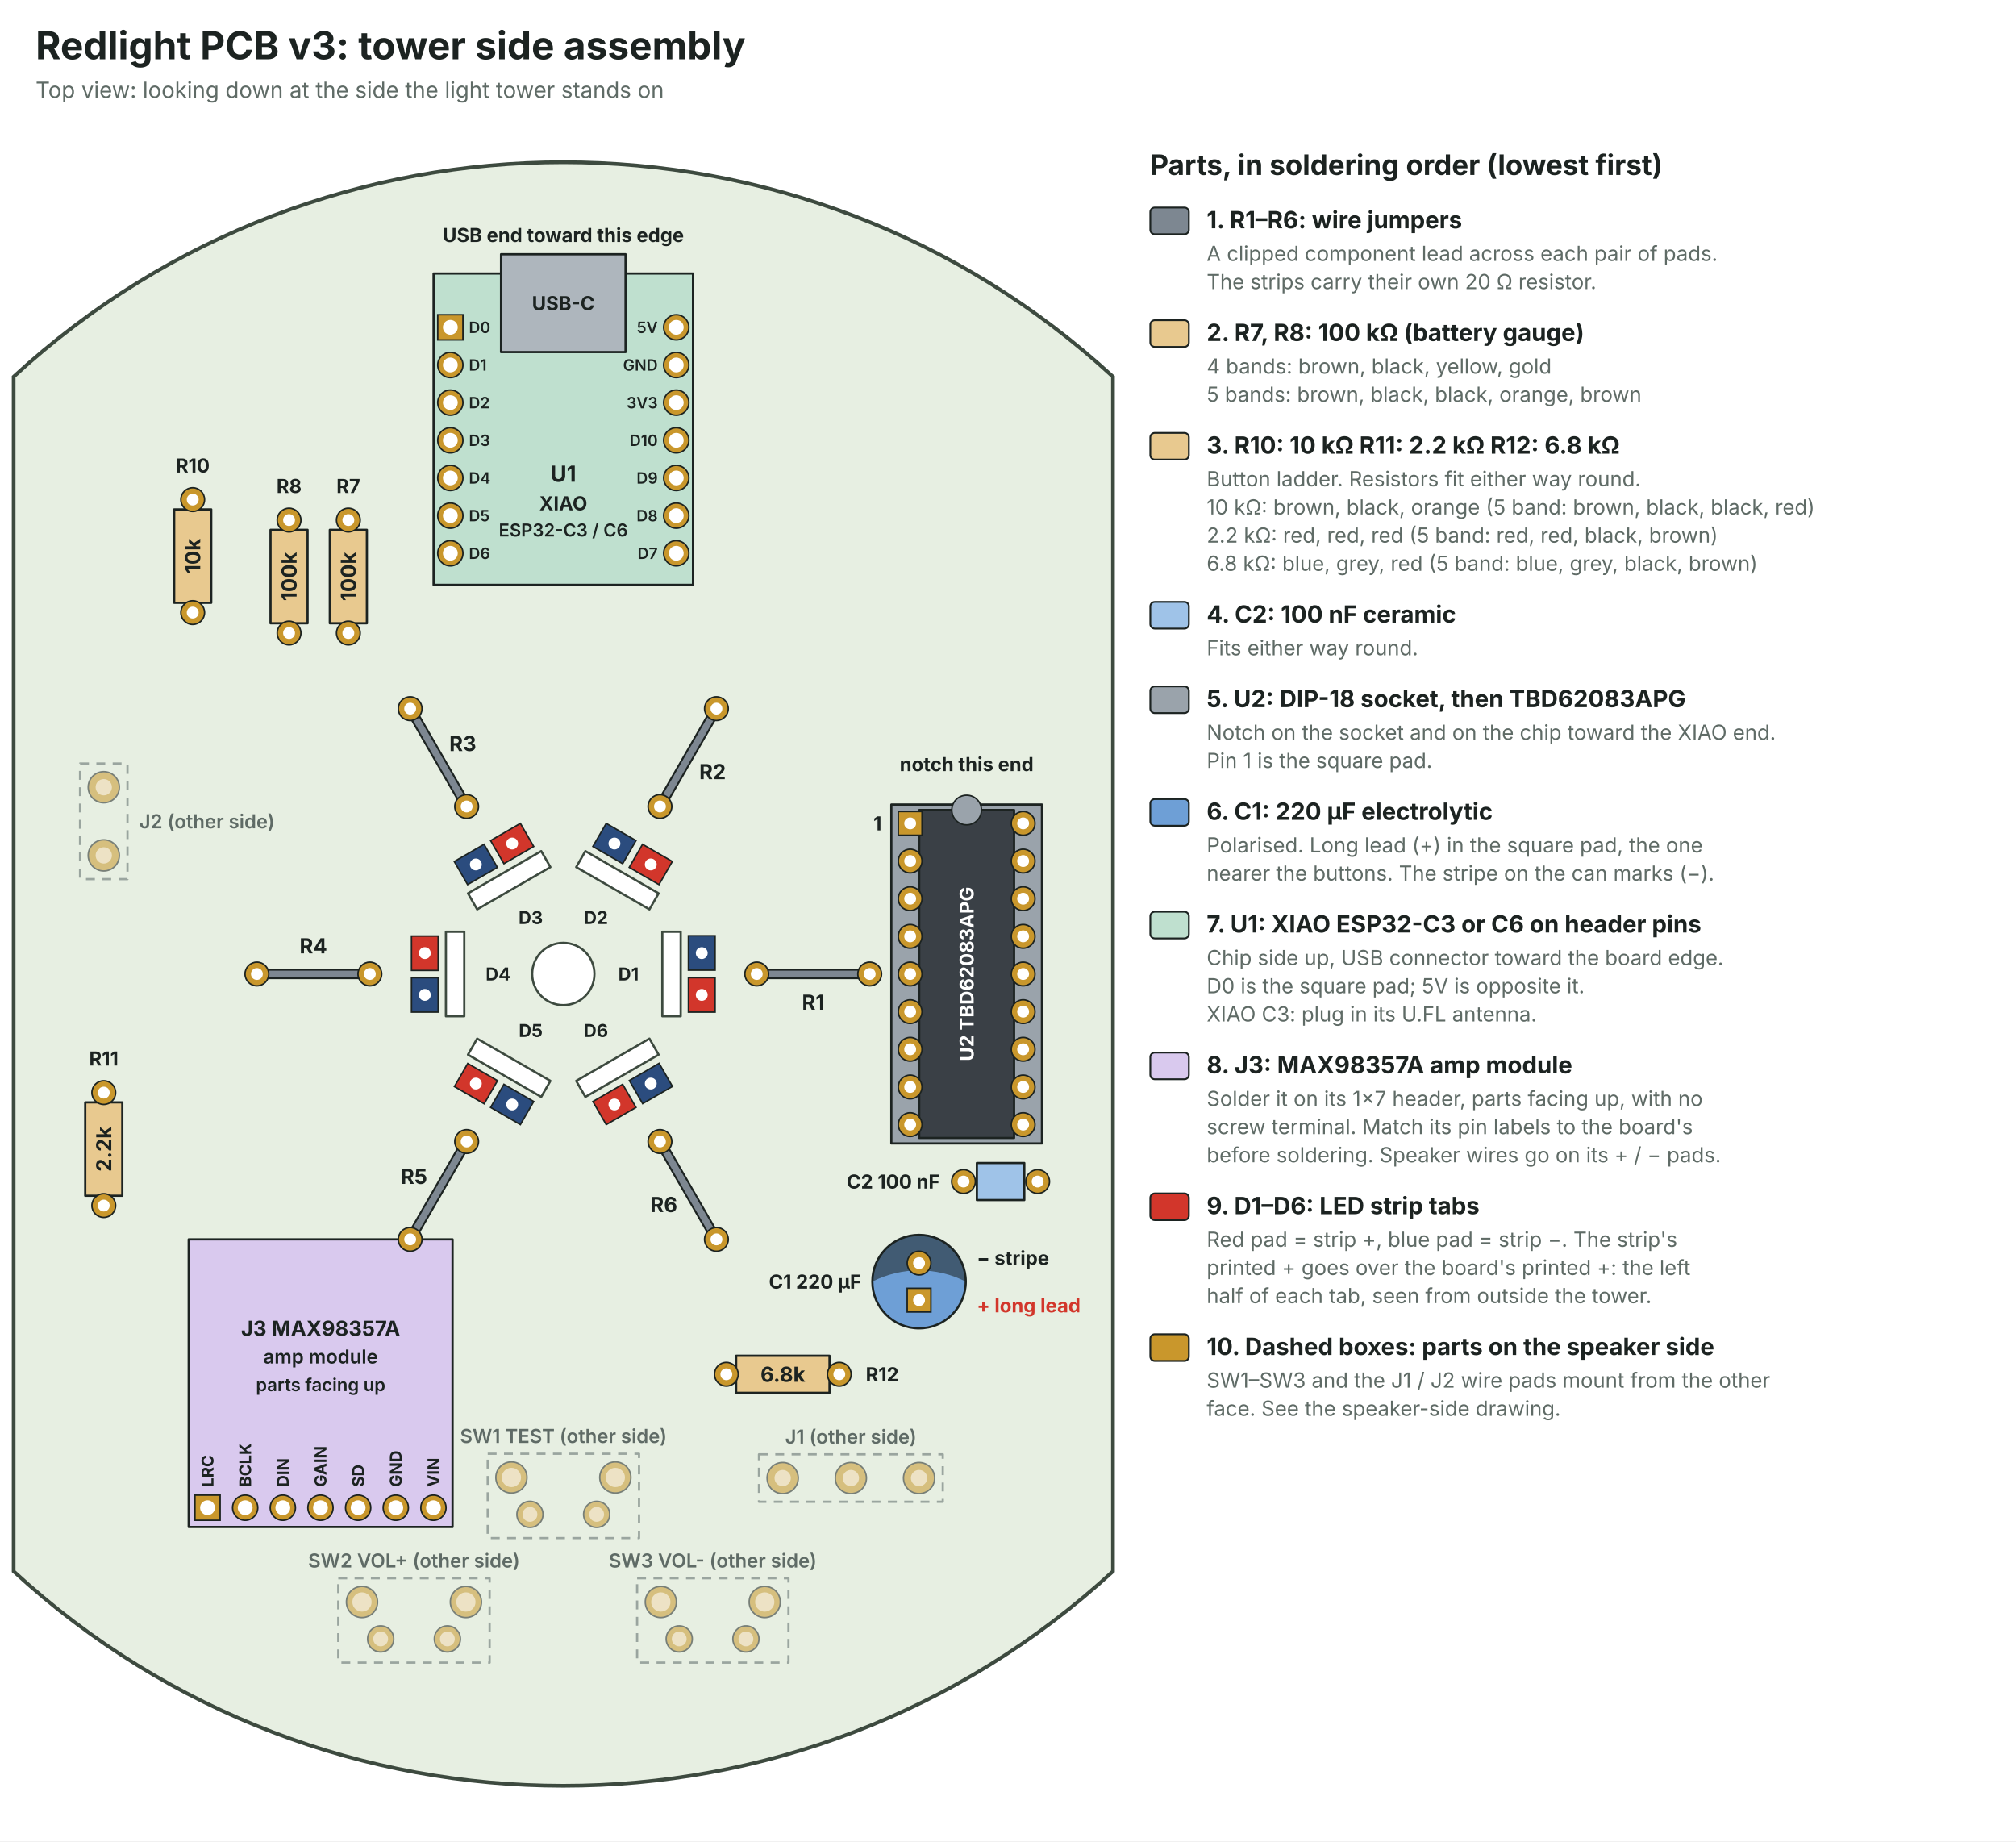
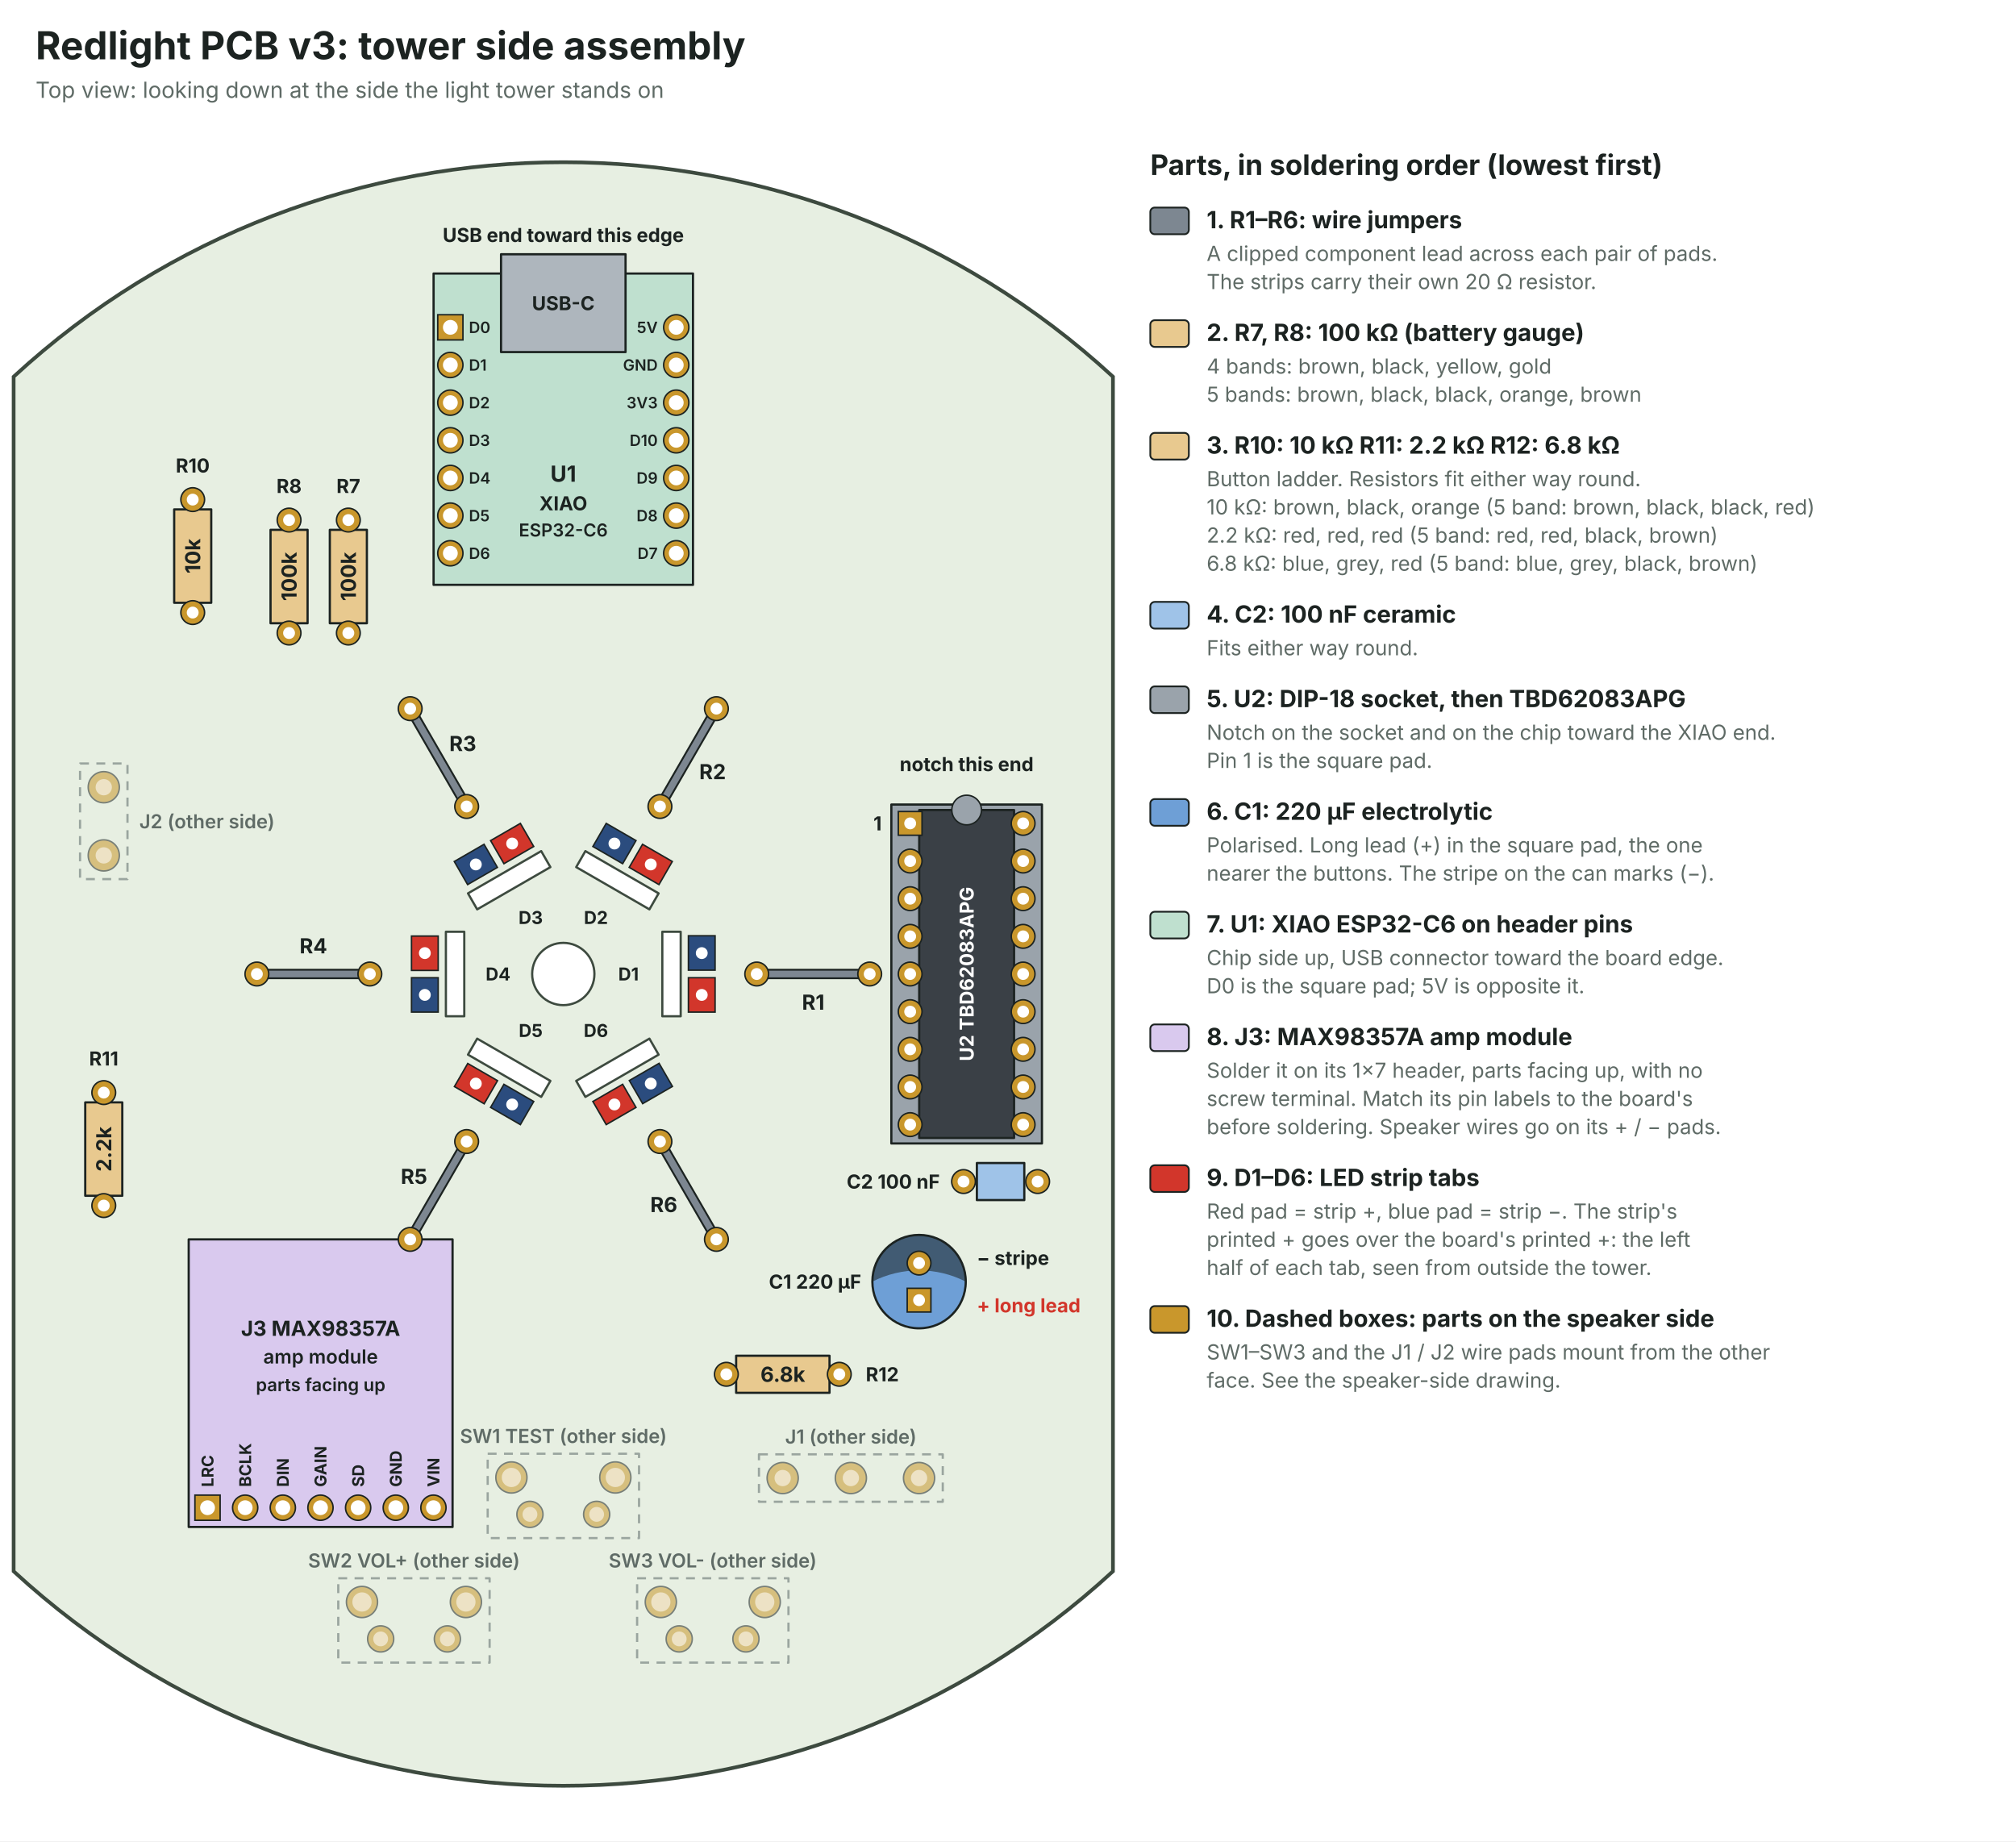
<svg xmlns="http://www.w3.org/2000/svg" viewBox="0 0 1360 1242" width="1360" height="1242" font-family="Inter, 'DejaVu Sans', Arial, sans-serif">
  <rect width="1360" height="1242" fill="#ffffff" />
  <text x="24" y="40" font-size="26" font-weight="700" fill="#1c2321">Redlight PCB v3: tower side assembly</text>
  <text x="24" y="66" font-size="15" fill="#5f6b66">Top view: looking down at the side the light tower stands on</text>
  <path d="M9.2,254.1 A547.5,547.5 0 0 1 750.8,254.1 L750.8,1059.9 A547.5,547.5 0 0 1 9.2,1059.9 Z" fill="#e7efe2" stroke="#3d4a3f" stroke-width="2.5" />
  <polygon points="388.7,584.9 438.1,613.4 444.3,602.6 394.9,574.1" fill="#ffffff" stroke="#3d4a3f" stroke-width="1.5" stroke-linejoin="round" />
  <polygon points="315.7,711.4 365.1,739.9 371.3,729.1 321.9,700.6" fill="#ffffff" stroke="#3d4a3f" stroke-width="1.5" stroke-linejoin="round" />
  <polygon points="300.8,685.5 313.2,685.5 313.2,628.5 300.8,628.5" fill="#ffffff" stroke="#3d4a3f" stroke-width="1.5" stroke-linejoin="round" />
  <polygon points="446.8,628.5 446.8,685.5 459.2,685.5 459.2,628.5" fill="#ffffff" stroke="#3d4a3f" stroke-width="1.5" stroke-linejoin="round" />
  <polygon points="444.3,711.4 438.1,700.6 388.7,729.1 394.9,739.9" fill="#ffffff" stroke="#3d4a3f" stroke-width="1.5" stroke-linejoin="round" />
  <polygon points="315.7,602.6 321.9,613.4 371.3,584.9 365.1,574.1" fill="#ffffff" stroke="#3d4a3f" stroke-width="1.5" stroke-linejoin="round" />
  <circle cx="380.0" cy="657.0" r="21.0" fill="#ffffff" stroke="#3d4a3f" stroke-width="1.5" />
  <rect x="464.4" y="659.5" width="18.0" height="23.2" fill="#d2362b" stroke="#1c2321" stroke-width="1" transform="rotate(-0.0 473.4 671.1)" />
  <circle cx="473.4" cy="671.1" r="4.0" fill="#ffffff" />
  <rect x="464.4" y="631.2" width="18.0" height="23.2" fill="#2b4c7e" stroke="#1c2321" stroke-width="1" transform="rotate(-0.0 473.4 642.9)" />
  <circle cx="473.4" cy="642.9" r="4.0" fill="#ffffff" />
  <text x="424.0" y="657.0" font-size="12" font-weight="700" fill="#1c2321" text-anchor="middle" dominant-baseline="central" paint-order="stroke" stroke="#e7efe2" stroke-width="4" stroke-linejoin="round">D1</text>
  <rect x="430.0" y="571.5" width="18.0" height="23.2" fill="#d2362b" stroke="#1c2321" stroke-width="1" transform="rotate(-60.0 439.0 583.1)" />
  <circle cx="439.0" cy="583.1" r="4.0" fill="#ffffff" />
  <rect x="405.5" y="557.4" width="18.0" height="23.2" fill="#2b4c7e" stroke="#1c2321" stroke-width="1" transform="rotate(-60.0 414.5 569.0)" />
  <circle cx="414.5" cy="569.0" r="4.0" fill="#ffffff" />
  <text x="402.0" y="618.9" font-size="12" font-weight="700" fill="#1c2321" text-anchor="middle" dominant-baseline="central" paint-order="stroke" stroke="#e7efe2" stroke-width="4" stroke-linejoin="round">D2</text>
  <rect x="336.5" y="557.4" width="18.0" height="23.2" fill="#d2362b" stroke="#1c2321" stroke-width="1" transform="rotate(-120.0 345.5 569.0)" />
  <circle cx="345.5" cy="569.0" r="4.0" fill="#ffffff" />
  <rect x="312.0" y="571.5" width="18.0" height="23.2" fill="#2b4c7e" stroke="#1c2321" stroke-width="1" transform="rotate(-120.0 321.0 583.1)" />
  <circle cx="321.0" cy="583.1" r="4.0" fill="#ffffff" />
  <text x="358.0" y="618.9" font-size="12" font-weight="700" fill="#1c2321" text-anchor="middle" dominant-baseline="central" paint-order="stroke" stroke="#e7efe2" stroke-width="4" stroke-linejoin="round">D3</text>
  <rect x="277.6" y="631.2" width="18.0" height="23.2" fill="#d2362b" stroke="#1c2321" stroke-width="1" transform="rotate(-180.0 286.6 642.9)" />
  <circle cx="286.6" cy="642.9" r="4.0" fill="#ffffff" />
  <rect x="277.6" y="659.5" width="18.0" height="23.2" fill="#2b4c7e" stroke="#1c2321" stroke-width="1" transform="rotate(-180.0 286.6 671.1)" />
  <circle cx="286.6" cy="671.1" r="4.0" fill="#ffffff" />
  <text x="336.0" y="657.0" font-size="12" font-weight="700" fill="#1c2321" text-anchor="middle" dominant-baseline="central" paint-order="stroke" stroke="#e7efe2" stroke-width="4" stroke-linejoin="round">D4</text>
  <rect x="312.0" y="719.2" width="18.0" height="23.2" fill="#d2362b" stroke="#1c2321" stroke-width="1" transform="rotate(-240.0 321.0 730.9)" />
  <circle cx="321.0" cy="730.9" r="4.0" fill="#ffffff" />
  <rect x="336.5" y="733.4" width="18.0" height="23.2" fill="#2b4c7e" stroke="#1c2321" stroke-width="1" transform="rotate(-240.0 345.5 745.0)" />
  <circle cx="345.5" cy="745.0" r="4.0" fill="#ffffff" />
  <text x="358.0" y="695.1" font-size="12" font-weight="700" fill="#1c2321" text-anchor="middle" dominant-baseline="central" paint-order="stroke" stroke="#e7efe2" stroke-width="4" stroke-linejoin="round">D5</text>
  <rect x="405.5" y="733.4" width="18.0" height="23.2" fill="#d2362b" stroke="#1c2321" stroke-width="1" transform="rotate(-300.0 414.5 745.0)" />
  <circle cx="414.5" cy="745.0" r="4.0" fill="#ffffff" />
  <rect x="430.0" y="719.2" width="18.0" height="23.2" fill="#2b4c7e" stroke="#1c2321" stroke-width="1" transform="rotate(-300.0 439.0 730.9)" />
  <circle cx="439.0" cy="730.9" r="4.0" fill="#ffffff" />
  <text x="402.0" y="695.1" font-size="12" font-weight="700" fill="#1c2321" text-anchor="middle" dominant-baseline="central" paint-order="stroke" stroke="#e7efe2" stroke-width="4" stroke-linejoin="round">D6</text>
  <circle cx="620.0" cy="864.5" r="31.5" fill="#6e9fd6" stroke="#1c2321" stroke-width="1.5" />
  <path d="M620.0,833.0 A31.5,31.5 0 0 1 620.0,896.0 A69.3,69.3 0 0 0 620.0,833.0 Z" fill="#1c2321" opacity="0.55" transform="rotate(-90.0 620.0 864.5)" />
  <rect x="612.0" y="869.0" width="16.0" height="16.0" fill="#c9972c" stroke="#1c2321" stroke-width="1" transform="rotate(-90.0 620.0 877.0)" />
  <circle cx="620.0" cy="877.0" r="4.0" fill="#ffffff" />
  <circle cx="620.0" cy="852.0" r="8.0" fill="#c9972c" stroke="#1c2321" stroke-width="1" />
  <circle cx="620.0" cy="852.0" r="4.0" fill="#ffffff" />
  <text x="659.0" y="880.5" font-size="13" font-weight="700" fill="#d2362b" text-anchor="start" dominant-baseline="central" paint-order="stroke" stroke="#e7efe2" stroke-width="4" stroke-linejoin="round">+ long lead</text>
  <text x="659.0" y="848.5" font-size="13" font-weight="700" fill="#1c2321" text-anchor="start" dominant-baseline="central" paint-order="stroke" stroke="#e7efe2" stroke-width="4" stroke-linejoin="round">− stripe</text>
  <text x="581.0" y="864.5" font-size="13" font-weight="700" fill="#1c2321" text-anchor="end" dominant-baseline="central" paint-order="stroke" stroke="#e7efe2" stroke-width="4" stroke-linejoin="round">C1  220 µF</text>
  <polygon points="659.0,809.5 691.0,809.5 691.0,784.5 659.0,784.5" fill="#9fc3e8" stroke="#1c2321" stroke-width="1.5" stroke-linejoin="round" />
  <circle cx="650.0" cy="797.0" r="8.0" fill="#c9972c" stroke="#1c2321" stroke-width="1" />
  <circle cx="650.0" cy="797.0" r="4.0" fill="#ffffff" />
  <circle cx="700.0" cy="797.0" r="8.0" fill="#c9972c" stroke="#1c2321" stroke-width="1" />
  <circle cx="700.0" cy="797.0" r="4.0" fill="#ffffff" />
  <text x="634.0" y="797.0" font-size="13" font-weight="700" fill="#1c2321" text-anchor="end" dominant-baseline="central" paint-order="stroke" stroke="#e7efe2" stroke-width="4" stroke-linejoin="round">C2  100 nF</text>
  <circle cx="620.0" cy="997.0" r="10.5" fill="#c9972c" stroke="#1c2321" stroke-width="1" opacity="0.55" />
  <circle cx="620.0" cy="997.0" r="5.5" fill="#ffffff" opacity="0.55" />
  <circle cx="574.0" cy="997.0" r="10.5" fill="#c9972c" stroke="#1c2321" stroke-width="1" opacity="0.55" />
  <circle cx="574.0" cy="997.0" r="5.5" fill="#ffffff" opacity="0.55" />
  <circle cx="528.0" cy="997.0" r="10.5" fill="#c9972c" stroke="#1c2321" stroke-width="1" opacity="0.55" />
  <circle cx="528.0" cy="997.0" r="5.5" fill="#ffffff" opacity="0.55" />
  <polygon points="512.0,981.0 636.0,981.0 636.0,1013.0 512.0,1013.0" fill="none" stroke="#9aa59f" stroke-width="1.5" stroke-linejoin="round" stroke-dasharray="6 5" />
  <text x="574.0" y="969.0" font-size="13" font-weight="600" fill="#5f6b66" text-anchor="middle" dominant-baseline="central" paint-order="stroke" stroke="#e7efe2" stroke-width="4" stroke-linejoin="round">J1 (other side)</text>
  <circle cx="70.0" cy="577.0" r="10.5" fill="#c9972c" stroke="#1c2321" stroke-width="1" opacity="0.55" />
  <circle cx="70.0" cy="577.0" r="5.5" fill="#ffffff" opacity="0.55" />
  <circle cx="70.0" cy="531.0" r="10.5" fill="#c9972c" stroke="#1c2321" stroke-width="1" opacity="0.55" />
  <circle cx="70.0" cy="531.0" r="5.5" fill="#ffffff" opacity="0.55" />
  <polygon points="54.0,515.0 86.0,515.0 86.0,593.0 54.0,593.0" fill="none" stroke="#9aa59f" stroke-width="1.5" stroke-linejoin="round" stroke-dasharray="6 5" />
  <text x="94.0" y="554.0" font-size="13" font-weight="600" fill="#5f6b66" text-anchor="start" dominant-baseline="central" paint-order="stroke" stroke="#e7efe2" stroke-width="4" stroke-linejoin="round">J2 (other side)</text>
  <polygon points="127.3,1030.0 305.3,1030.0 305.3,836.0 127.3,836.0" fill="#d9c9ee" stroke="#1c2321" stroke-width="1.5" stroke-linejoin="round" />
  <rect x="131.5" y="1008.5" width="17.0" height="17.0" fill="#c9972c" stroke="#1c2321" stroke-width="1" transform="rotate(-90.0 140.0 1017.0)" />
  <circle cx="140.0" cy="1017.0" r="5.0" fill="#ffffff" />
  <circle cx="165.4" cy="1017.0" r="8.5" fill="#c9972c" stroke="#1c2321" stroke-width="1" />
  <circle cx="165.4" cy="1017.0" r="5.0" fill="#ffffff" />
  <circle cx="190.8" cy="1017.0" r="8.5" fill="#c9972c" stroke="#1c2321" stroke-width="1" />
  <circle cx="190.8" cy="1017.0" r="5.0" fill="#ffffff" />
  <circle cx="216.2" cy="1017.0" r="8.5" fill="#c9972c" stroke="#1c2321" stroke-width="1" />
  <circle cx="216.2" cy="1017.0" r="5.0" fill="#ffffff" />
  <circle cx="241.6" cy="1017.0" r="8.5" fill="#c9972c" stroke="#1c2321" stroke-width="1" />
  <circle cx="241.6" cy="1017.0" r="5.0" fill="#ffffff" />
  <circle cx="267.0" cy="1017.0" r="8.5" fill="#c9972c" stroke="#1c2321" stroke-width="1" />
  <circle cx="267.0" cy="1017.0" r="5.0" fill="#ffffff" />
  <circle cx="292.4" cy="1017.0" r="8.5" fill="#c9972c" stroke="#1c2321" stroke-width="1" />
  <circle cx="292.4" cy="1017.0" r="5.0" fill="#ffffff" />
  <text x="140.0" y="1003.0" font-size="11" font-weight="700" fill="#1c2321" text-anchor="start" dominant-baseline="central" transform="rotate(-90.0 140.0 1003.0)">LRC</text>
  <text x="165.4" y="1003.0" font-size="11" font-weight="700" fill="#1c2321" text-anchor="start" dominant-baseline="central" transform="rotate(-90.0 165.4 1003.0)">BCLK</text>
  <text x="190.8" y="1003.0" font-size="11" font-weight="700" fill="#1c2321" text-anchor="start" dominant-baseline="central" transform="rotate(-90.0 190.8 1003.0)">DIN</text>
  <text x="216.2" y="1003.0" font-size="11" font-weight="700" fill="#1c2321" text-anchor="start" dominant-baseline="central" transform="rotate(-90.0 216.2 1003.0)">GAIN</text>
  <text x="241.6" y="1003.0" font-size="11" font-weight="700" fill="#1c2321" text-anchor="start" dominant-baseline="central" transform="rotate(-90.0 241.6 1003.0)">SD</text>
  <text x="267.0" y="1003.0" font-size="11" font-weight="700" fill="#1c2321" text-anchor="start" dominant-baseline="central" transform="rotate(-90.0 267.0 1003.0)">GND</text>
  <text x="292.4" y="1003.0" font-size="11" font-weight="700" fill="#1c2321" text-anchor="start" dominant-baseline="central" transform="rotate(-90.0 292.4 1003.0)">VIN</text>
  <text x="216.3" y="896.0" font-size="14" font-weight="700" fill="#1c2321" text-anchor="middle" dominant-baseline="central">J3  MAX98357A</text>
  <text x="216.3" y="915.0" font-size="13" font-weight="600" fill="#1c2321" text-anchor="middle" dominant-baseline="central">amp module</text>
  <text x="216.3" y="934.0" font-size="12" font-weight="600" fill="#1c2321" text-anchor="middle" dominant-baseline="central">parts facing up</text>
  <line x1="510.5" y1="657.0" x2="586.7" y2="657.0" stroke="#1c2321" stroke-width="7" stroke-linecap="round" />
  <line x1="510.5" y1="657.0" x2="586.7" y2="657.0" stroke="#7d8791" stroke-width="4.5" stroke-linecap="round" />
  <circle cx="510.5" cy="657.0" r="8.0" fill="#c9972c" stroke="#1c2321" stroke-width="1" />
  <circle cx="510.5" cy="657.0" r="4.0" fill="#ffffff" />
  <circle cx="586.7" cy="657.0" r="8.0" fill="#c9972c" stroke="#1c2321" stroke-width="1" />
  <circle cx="586.7" cy="657.0" r="4.0" fill="#ffffff" />
  <text x="548.6" y="676.0" font-size="14" font-weight="700" fill="#1c2321" text-anchor="middle" dominant-baseline="central" paint-order="stroke" stroke="#e7efe2" stroke-width="4" stroke-linejoin="round">R1</text>
  <line x1="130.0" y1="337.0" x2="130.0" y2="413.2" stroke="#1c2321" stroke-width="2.5" stroke-linecap="round" />
  <polygon points="117.5,343.6 117.5,406.6 142.5,406.6 142.5,343.6" fill="#e8c98f" stroke="#1c2321" stroke-width="1.5" stroke-linejoin="round" />
  <circle cx="130.0" cy="337.0" r="8.0" fill="#c9972c" stroke="#1c2321" stroke-width="1" />
  <circle cx="130.0" cy="337.0" r="4.0" fill="#ffffff" />
  <circle cx="130.0" cy="413.2" r="8.0" fill="#c9972c" stroke="#1c2321" stroke-width="1" />
  <circle cx="130.0" cy="413.2" r="4.0" fill="#ffffff" />
  <text x="130.0" y="375.1" font-size="14" font-weight="700" fill="#1c2321" text-anchor="middle" dominant-baseline="central" transform="rotate(-90.0 130.0 375.1)">10k</text>
  <text x="130.0" y="314.0" font-size="13" font-weight="700" fill="#1c2321" text-anchor="middle" dominant-baseline="central" paint-order="stroke" stroke="#e7efe2" stroke-width="4" stroke-linejoin="round">R10</text>
  <line x1="70.0" y1="737.0" x2="70.0" y2="813.2" stroke="#1c2321" stroke-width="2.5" stroke-linecap="round" />
  <polygon points="57.5,743.6 57.5,806.6 82.5,806.6 82.5,743.6" fill="#e8c98f" stroke="#1c2321" stroke-width="1.5" stroke-linejoin="round" />
  <circle cx="70.0" cy="737.0" r="8.0" fill="#c9972c" stroke="#1c2321" stroke-width="1" />
  <circle cx="70.0" cy="737.0" r="4.0" fill="#ffffff" />
  <circle cx="70.0" cy="813.2" r="8.0" fill="#c9972c" stroke="#1c2321" stroke-width="1" />
  <circle cx="70.0" cy="813.2" r="4.0" fill="#ffffff" />
  <text x="70.0" y="775.1" font-size="14" font-weight="700" fill="#1c2321" text-anchor="middle" dominant-baseline="central" transform="rotate(-90.0 70.0 775.1)">2.2k</text>
  <text x="70.0" y="714.0" font-size="13" font-weight="700" fill="#1c2321" text-anchor="middle" dominant-baseline="central" paint-order="stroke" stroke="#e7efe2" stroke-width="4" stroke-linejoin="round">R11</text>
  <line x1="490.0" y1="927.0" x2="566.2" y2="927.0" stroke="#1c2321" stroke-width="2.5" stroke-linecap="round" />
  <polygon points="496.6,939.5 559.6,939.5 559.6,914.5 496.6,914.5" fill="#e8c98f" stroke="#1c2321" stroke-width="1.5" stroke-linejoin="round" />
  <circle cx="490.0" cy="927.0" r="8.0" fill="#c9972c" stroke="#1c2321" stroke-width="1" />
  <circle cx="490.0" cy="927.0" r="4.0" fill="#ffffff" />
  <circle cx="566.2" cy="927.0" r="8.0" fill="#c9972c" stroke="#1c2321" stroke-width="1" />
  <circle cx="566.2" cy="927.0" r="4.0" fill="#ffffff" />
  <text x="528.1" y="927.0" font-size="14" font-weight="700" fill="#1c2321" text-anchor="middle" dominant-baseline="central">6.8k</text>
  <text x="595.2" y="927.0" font-size="13" font-weight="700" fill="#1c2321" text-anchor="middle" dominant-baseline="central" paint-order="stroke" stroke="#e7efe2" stroke-width="4" stroke-linejoin="round">R12</text>
  <line x1="445.2" y1="544.0" x2="483.3" y2="478.0" stroke="#1c2321" stroke-width="7" stroke-linecap="round" />
  <line x1="445.2" y1="544.0" x2="483.3" y2="478.0" stroke="#7d8791" stroke-width="4.5" stroke-linecap="round" />
  <circle cx="445.2" cy="544.0" r="8.0" fill="#c9972c" stroke="#1c2321" stroke-width="1" />
  <circle cx="445.2" cy="544.0" r="4.0" fill="#ffffff" />
  <circle cx="483.3" cy="478.0" r="8.0" fill="#c9972c" stroke="#1c2321" stroke-width="1" />
  <circle cx="483.3" cy="478.0" r="4.0" fill="#ffffff" />
  <text x="480.7" y="520.5" font-size="14" font-weight="700" fill="#1c2321" text-anchor="middle" dominant-baseline="central" paint-order="stroke" stroke="#e7efe2" stroke-width="4" stroke-linejoin="round">R2</text>
  <line x1="314.8" y1="544.0" x2="276.7" y2="478.0" stroke="#1c2321" stroke-width="7" stroke-linecap="round" />
  <line x1="314.8" y1="544.0" x2="276.7" y2="478.0" stroke="#7d8791" stroke-width="4.5" stroke-linecap="round" />
  <circle cx="314.8" cy="544.0" r="8.0" fill="#c9972c" stroke="#1c2321" stroke-width="1" />
  <circle cx="314.8" cy="544.0" r="4.0" fill="#ffffff" />
  <circle cx="276.7" cy="478.0" r="8.0" fill="#c9972c" stroke="#1c2321" stroke-width="1" />
  <circle cx="276.7" cy="478.0" r="4.0" fill="#ffffff" />
  <text x="312.2" y="501.5" font-size="14" font-weight="700" fill="#1c2321" text-anchor="middle" dominant-baseline="central" paint-order="stroke" stroke="#e7efe2" stroke-width="4" stroke-linejoin="round">R3</text>
  <line x1="249.5" y1="657.0" x2="173.3" y2="657.0" stroke="#1c2321" stroke-width="7" stroke-linecap="round" />
  <line x1="249.5" y1="657.0" x2="173.3" y2="657.0" stroke="#7d8791" stroke-width="4.5" stroke-linecap="round" />
  <circle cx="249.5" cy="657.0" r="8.0" fill="#c9972c" stroke="#1c2321" stroke-width="1" />
  <circle cx="249.5" cy="657.0" r="4.0" fill="#ffffff" />
  <circle cx="173.3" cy="657.0" r="8.0" fill="#c9972c" stroke="#1c2321" stroke-width="1" />
  <circle cx="173.3" cy="657.0" r="4.0" fill="#ffffff" />
  <text x="211.4" y="638.0" font-size="14" font-weight="700" fill="#1c2321" text-anchor="middle" dominant-baseline="central" paint-order="stroke" stroke="#e7efe2" stroke-width="4" stroke-linejoin="round">R4</text>
  <line x1="314.8" y1="770.0" x2="276.7" y2="836.0" stroke="#1c2321" stroke-width="7" stroke-linecap="round" />
  <line x1="314.8" y1="770.0" x2="276.7" y2="836.0" stroke="#7d8791" stroke-width="4.5" stroke-linecap="round" />
  <circle cx="314.8" cy="770.0" r="8.0" fill="#c9972c" stroke="#1c2321" stroke-width="1" />
  <circle cx="314.8" cy="770.0" r="4.0" fill="#ffffff" />
  <circle cx="276.7" cy="836.0" r="8.0" fill="#c9972c" stroke="#1c2321" stroke-width="1" />
  <circle cx="276.7" cy="836.0" r="4.0" fill="#ffffff" />
  <text x="279.3" y="793.5" font-size="14" font-weight="700" fill="#1c2321" text-anchor="middle" dominant-baseline="central" paint-order="stroke" stroke="#e7efe2" stroke-width="4" stroke-linejoin="round">R5</text>
  <line x1="445.2" y1="770.0" x2="483.3" y2="836.0" stroke="#1c2321" stroke-width="7" stroke-linecap="round" />
  <line x1="445.2" y1="770.0" x2="483.3" y2="836.0" stroke="#7d8791" stroke-width="4.5" stroke-linecap="round" />
  <circle cx="445.2" cy="770.0" r="8.0" fill="#c9972c" stroke="#1c2321" stroke-width="1" />
  <circle cx="445.2" cy="770.0" r="4.0" fill="#ffffff" />
  <circle cx="483.3" cy="836.0" r="8.0" fill="#c9972c" stroke="#1c2321" stroke-width="1" />
  <circle cx="483.3" cy="836.0" r="4.0" fill="#ffffff" />
  <text x="447.8" y="812.5" font-size="14" font-weight="700" fill="#1c2321" text-anchor="middle" dominant-baseline="central" paint-order="stroke" stroke="#e7efe2" stroke-width="4" stroke-linejoin="round">R6</text>
  <line x1="235.0" y1="427.0" x2="235.0" y2="350.8" stroke="#1c2321" stroke-width="2.5" stroke-linecap="round" />
  <polygon points="247.5,420.4 247.5,357.4 222.5,357.4 222.5,420.4" fill="#e8c98f" stroke="#1c2321" stroke-width="1.5" stroke-linejoin="round" />
  <circle cx="235.0" cy="427.0" r="8.0" fill="#c9972c" stroke="#1c2321" stroke-width="1" />
  <circle cx="235.0" cy="427.0" r="4.0" fill="#ffffff" />
  <circle cx="235.0" cy="350.8" r="8.0" fill="#c9972c" stroke="#1c2321" stroke-width="1" />
  <circle cx="235.0" cy="350.8" r="4.0" fill="#ffffff" />
  <text x="235.0" y="388.9" font-size="14" font-weight="700" fill="#1c2321" text-anchor="middle" dominant-baseline="central" transform="rotate(-90.0 235.0 388.9)">100k</text>
  <text x="235.0" y="327.8" font-size="13" font-weight="700" fill="#1c2321" text-anchor="middle" dominant-baseline="central" paint-order="stroke" stroke="#e7efe2" stroke-width="4" stroke-linejoin="round">R7</text>
  <line x1="195.0" y1="427.0" x2="195.0" y2="350.8" stroke="#1c2321" stroke-width="2.5" stroke-linecap="round" />
  <polygon points="207.5,420.4 207.5,357.4 182.5,357.4 182.5,420.4" fill="#e8c98f" stroke="#1c2321" stroke-width="1.5" stroke-linejoin="round" />
  <circle cx="195.0" cy="427.0" r="8.0" fill="#c9972c" stroke="#1c2321" stroke-width="1" />
  <circle cx="195.0" cy="427.0" r="4.0" fill="#ffffff" />
  <circle cx="195.0" cy="350.8" r="8.0" fill="#c9972c" stroke="#1c2321" stroke-width="1" />
  <circle cx="195.0" cy="350.8" r="4.0" fill="#ffffff" />
  <text x="195.0" y="388.9" font-size="14" font-weight="700" fill="#1c2321" text-anchor="middle" dominant-baseline="central" transform="rotate(-90.0 195.0 388.9)">100k</text>
  <text x="195.0" y="327.8" font-size="13" font-weight="700" fill="#1c2321" text-anchor="middle" dominant-baseline="central" paint-order="stroke" stroke="#e7efe2" stroke-width="4" stroke-linejoin="round">R8</text>
  <circle cx="345.0" cy="996.6" r="10.5" fill="#c9972c" stroke="#1c2321" stroke-width="1" opacity="0.55" />
  <circle cx="345.0" cy="996.6" r="6.5" fill="#ffffff" opacity="0.55" />
  <circle cx="415.1" cy="996.6" r="10.5" fill="#c9972c" stroke="#1c2321" stroke-width="1" opacity="0.55" />
  <circle cx="415.1" cy="996.6" r="6.5" fill="#ffffff" opacity="0.55" />
  <circle cx="357.5" cy="1021.5" r="8.8" fill="#c9972c" stroke="#1c2321" stroke-width="1" opacity="0.55" />
  <circle cx="357.5" cy="1021.5" r="5.0" fill="#ffffff" opacity="0.55" />
  <circle cx="402.5" cy="1021.5" r="8.8" fill="#c9972c" stroke="#1c2321" stroke-width="1" opacity="0.55" />
  <circle cx="402.5" cy="1021.5" r="5.0" fill="#ffffff" opacity="0.55" />
  <polygon points="329.0,980.6 431.1,980.6 431.1,1037.5 329.0,1037.5" fill="none" stroke="#9aa59f" stroke-width="1.5" stroke-linejoin="round" stroke-dasharray="6 5" />
  <text x="380.1" y="968.6" font-size="13" font-weight="600" fill="#5f6b66" text-anchor="middle" dominant-baseline="central" paint-order="stroke" stroke="#e7efe2" stroke-width="4" stroke-linejoin="round">SW1 TEST (other side)</text>
  <circle cx="244.2" cy="1080.6" r="10.5" fill="#c9972c" stroke="#1c2321" stroke-width="1" opacity="0.55" />
  <circle cx="244.2" cy="1080.6" r="6.5" fill="#ffffff" opacity="0.55" />
  <circle cx="314.3" cy="1080.6" r="10.5" fill="#c9972c" stroke="#1c2321" stroke-width="1" opacity="0.55" />
  <circle cx="314.3" cy="1080.6" r="6.5" fill="#ffffff" opacity="0.55" />
  <circle cx="256.8" cy="1105.5" r="8.8" fill="#c9972c" stroke="#1c2321" stroke-width="1" opacity="0.55" />
  <circle cx="256.8" cy="1105.5" r="5.0" fill="#ffffff" opacity="0.55" />
  <circle cx="301.8" cy="1105.5" r="8.8" fill="#c9972c" stroke="#1c2321" stroke-width="1" opacity="0.55" />
  <circle cx="301.8" cy="1105.5" r="5.0" fill="#ffffff" opacity="0.55" />
  <polygon points="228.2,1064.6 330.3,1064.6 330.3,1121.5 228.2,1121.5" fill="none" stroke="#9aa59f" stroke-width="1.5" stroke-linejoin="round" stroke-dasharray="6 5" />
  <text x="279.3" y="1052.6" font-size="13" font-weight="600" fill="#5f6b66" text-anchor="middle" dominant-baseline="central" paint-order="stroke" stroke="#e7efe2" stroke-width="4" stroke-linejoin="round">SW2 VOL+ (other side)</text>
  <circle cx="445.8" cy="1080.6" r="10.5" fill="#c9972c" stroke="#1c2321" stroke-width="1" opacity="0.55" />
  <circle cx="445.8" cy="1080.6" r="6.5" fill="#ffffff" opacity="0.55" />
  <circle cx="515.9" cy="1080.6" r="10.5" fill="#c9972c" stroke="#1c2321" stroke-width="1" opacity="0.55" />
  <circle cx="515.9" cy="1080.6" r="6.5" fill="#ffffff" opacity="0.55" />
  <circle cx="458.2" cy="1105.5" r="8.8" fill="#c9972c" stroke="#1c2321" stroke-width="1" opacity="0.55" />
  <circle cx="458.2" cy="1105.5" r="5.0" fill="#ffffff" opacity="0.55" />
  <circle cx="503.2" cy="1105.5" r="8.8" fill="#c9972c" stroke="#1c2321" stroke-width="1" opacity="0.55" />
  <circle cx="503.2" cy="1105.5" r="5.0" fill="#ffffff" opacity="0.55" />
  <polygon points="429.8,1064.6 531.9,1064.6 531.9,1121.5 429.8,1121.5" fill="none" stroke="#9aa59f" stroke-width="1.5" stroke-linejoin="round" stroke-dasharray="6 5" />
  <text x="480.8" y="1052.6" font-size="13" font-weight="600" fill="#5f6b66" text-anchor="middle" dominant-baseline="central" paint-order="stroke" stroke="#e7efe2" stroke-width="4" stroke-linejoin="round">SW3 VOL- (other side)</text>
  <polygon points="292.5,184.5 292.5,394.5 467.5,394.5 467.5,184.5" fill="#bfe0cf" stroke="#1c2321" stroke-width="1.5" stroke-linejoin="round" />
  <polygon points="338.0,171.5 338.0,237.5 422.0,237.5 422.0,171.5" fill="#aeb6bd" stroke="#1c2321" stroke-width="1.5" stroke-linejoin="round" />
  <text x="380.0" y="204.5" font-size="13" font-weight="700" fill="#1c2321" text-anchor="middle" dominant-baseline="central">USB-C</text>
  <circle cx="456.2" cy="271.6" r="8.5" fill="#c9972c" stroke="#1c2321" stroke-width="1" />
  <circle cx="456.2" cy="271.6" r="5.0" fill="#ffffff" />
  <circle cx="456.2" cy="220.8" r="8.5" fill="#c9972c" stroke="#1c2321" stroke-width="1" />
  <circle cx="456.2" cy="220.8" r="5.0" fill="#ffffff" />
  <rect x="295.3" y="212.3" width="17.0" height="17.0" fill="#c9972c" stroke="#1c2321" stroke-width="1" transform="rotate(-0.0 303.8 220.8)" />
  <circle cx="303.8" cy="220.8" r="5.0" fill="#ffffff" />
  <circle cx="303.8" cy="246.2" r="8.5" fill="#c9972c" stroke="#1c2321" stroke-width="1" />
  <circle cx="303.8" cy="246.2" r="5.0" fill="#ffffff" />
  <circle cx="303.8" cy="271.6" r="8.5" fill="#c9972c" stroke="#1c2321" stroke-width="1" />
  <circle cx="303.8" cy="271.6" r="5.0" fill="#ffffff" />
  <circle cx="303.8" cy="297.0" r="8.5" fill="#c9972c" stroke="#1c2321" stroke-width="1" />
  <circle cx="303.8" cy="297.0" r="5.0" fill="#ffffff" />
  <circle cx="303.8" cy="322.4" r="8.5" fill="#c9972c" stroke="#1c2321" stroke-width="1" />
  <circle cx="303.8" cy="322.4" r="5.0" fill="#ffffff" />
  <circle cx="303.8" cy="347.8" r="8.5" fill="#c9972c" stroke="#1c2321" stroke-width="1" />
  <circle cx="303.8" cy="347.8" r="5.0" fill="#ffffff" />
  <circle cx="303.8" cy="373.2" r="8.5" fill="#c9972c" stroke="#1c2321" stroke-width="1" />
  <circle cx="303.8" cy="373.2" r="5.0" fill="#ffffff" />
  <circle cx="456.2" cy="373.2" r="8.5" fill="#c9972c" stroke="#1c2321" stroke-width="1" />
  <circle cx="456.2" cy="373.2" r="5.0" fill="#ffffff" />
  <circle cx="456.2" cy="347.8" r="8.5" fill="#c9972c" stroke="#1c2321" stroke-width="1" />
  <circle cx="456.2" cy="347.8" r="5.0" fill="#ffffff" />
  <circle cx="456.2" cy="322.4" r="8.5" fill="#c9972c" stroke="#1c2321" stroke-width="1" />
  <circle cx="456.2" cy="322.4" r="5.0" fill="#ffffff" />
  <circle cx="456.2" cy="297.0" r="8.5" fill="#c9972c" stroke="#1c2321" stroke-width="1" />
  <circle cx="456.2" cy="297.0" r="5.0" fill="#ffffff" />
  <circle cx="456.2" cy="246.2" r="8.5" fill="#c9972c" stroke="#1c2321" stroke-width="1" />
  <circle cx="456.2" cy="246.2" r="5.0" fill="#ffffff" />
  <text x="443.7" y="271.6" font-size="10.5" font-weight="600" fill="#1c2321" text-anchor="end" dominant-baseline="central">3V3</text>
  <text x="443.7" y="220.8" font-size="10.5" font-weight="600" fill="#1c2321" text-anchor="end" dominant-baseline="central">5V</text>
  <text x="316.3" y="220.8" font-size="10.5" font-weight="600" fill="#1c2321" text-anchor="start" dominant-baseline="central">D0</text>
  <text x="316.3" y="246.2" font-size="10.5" font-weight="600" fill="#1c2321" text-anchor="start" dominant-baseline="central">D1</text>
  <text x="316.3" y="271.6" font-size="10.5" font-weight="600" fill="#1c2321" text-anchor="start" dominant-baseline="central">D2</text>
  <text x="316.3" y="297.0" font-size="10.5" font-weight="600" fill="#1c2321" text-anchor="start" dominant-baseline="central">D3</text>
  <text x="316.3" y="322.4" font-size="10.5" font-weight="600" fill="#1c2321" text-anchor="start" dominant-baseline="central">D4</text>
  <text x="316.3" y="347.8" font-size="10.5" font-weight="600" fill="#1c2321" text-anchor="start" dominant-baseline="central">D5</text>
  <text x="316.3" y="373.2" font-size="10.5" font-weight="600" fill="#1c2321" text-anchor="start" dominant-baseline="central">D6</text>
  <text x="443.7" y="373.2" font-size="10.5" font-weight="600" fill="#1c2321" text-anchor="end" dominant-baseline="central">D7</text>
  <text x="443.7" y="347.8" font-size="10.5" font-weight="600" fill="#1c2321" text-anchor="end" dominant-baseline="central">D8</text>
  <text x="443.7" y="322.4" font-size="10.5" font-weight="600" fill="#1c2321" text-anchor="end" dominant-baseline="central">D9</text>
  <text x="443.7" y="297.0" font-size="10.5" font-weight="600" fill="#1c2321" text-anchor="end" dominant-baseline="central">D10</text>
  <text x="443.7" y="246.2" font-size="10.5" font-weight="600" fill="#1c2321" text-anchor="end" dominant-baseline="central">GND</text>
  <text x="380.0" y="319.5" font-size="15" font-weight="700" fill="#1c2321" text-anchor="middle" dominant-baseline="central">U1</text>
  <text x="380.0" y="339.5" font-size="13" font-weight="700" fill="#1c2321" text-anchor="middle" dominant-baseline="central">XIAO</text>
-   <text x="380.0" y="357.5" font-size="12" font-weight="600" fill="#1c2321" text-anchor="middle" dominant-baseline="central">ESP32-C3 / C6</text>
+   <text x="380.0" y="357.5" font-size="12" font-weight="600" fill="#1c2321" text-anchor="middle" dominant-baseline="central">ESP32-C6</text>
  <text x="380.0" y="158.5" font-size="13" font-weight="700" fill="#1c2321" text-anchor="middle" dominant-baseline="central" paint-order="stroke" stroke="#e7efe2" stroke-width="4" stroke-linejoin="round">USB end toward this edge</text>
  <polygon points="601.3,542.7 601.3,771.3 702.9,771.3 702.9,542.7" fill="#9aa3ab" stroke="#1c2321" stroke-width="1.5" stroke-linejoin="round" />
  <polygon points="620.1,546.4 620.1,767.6 684.1,767.6 684.1,546.4" fill="#3a4046" stroke="#1c2321" stroke-width="1.5" stroke-linejoin="round" />
  <circle cx="652.1" cy="546.4" r="10.0" fill="#9aa3ab" stroke="#1c2321" stroke-width="1" />
  <rect x="606.0" y="547.4" width="16.0" height="16.0" fill="#c9972c" stroke="#1c2321" stroke-width="1" transform="rotate(-0.0 614.0 555.4)" />
  <circle cx="614.0" cy="555.4" r="4.0" fill="#ffffff" />
  <circle cx="614.0" cy="580.8" r="8.0" fill="#c9972c" stroke="#1c2321" stroke-width="1" />
  <circle cx="614.0" cy="580.8" r="4.0" fill="#ffffff" />
  <circle cx="614.0" cy="606.2" r="8.0" fill="#c9972c" stroke="#1c2321" stroke-width="1" />
  <circle cx="614.0" cy="606.2" r="4.0" fill="#ffffff" />
  <circle cx="614.0" cy="631.6" r="8.0" fill="#c9972c" stroke="#1c2321" stroke-width="1" />
  <circle cx="614.0" cy="631.6" r="4.0" fill="#ffffff" />
  <circle cx="614.0" cy="657.0" r="8.0" fill="#c9972c" stroke="#1c2321" stroke-width="1" />
  <circle cx="614.0" cy="657.0" r="4.0" fill="#ffffff" />
  <circle cx="614.0" cy="682.4" r="8.0" fill="#c9972c" stroke="#1c2321" stroke-width="1" />
  <circle cx="614.0" cy="682.4" r="4.0" fill="#ffffff" />
  <circle cx="614.0" cy="707.8" r="8.0" fill="#c9972c" stroke="#1c2321" stroke-width="1" />
  <circle cx="614.0" cy="707.8" r="4.0" fill="#ffffff" />
  <circle cx="614.0" cy="733.2" r="8.0" fill="#c9972c" stroke="#1c2321" stroke-width="1" />
  <circle cx="614.0" cy="733.2" r="4.0" fill="#ffffff" />
  <circle cx="614.0" cy="758.6" r="8.0" fill="#c9972c" stroke="#1c2321" stroke-width="1" />
  <circle cx="614.0" cy="758.6" r="4.0" fill="#ffffff" />
  <circle cx="690.2" cy="758.6" r="8.0" fill="#c9972c" stroke="#1c2321" stroke-width="1" />
  <circle cx="690.2" cy="758.6" r="4.0" fill="#ffffff" />
  <circle cx="690.2" cy="733.2" r="8.0" fill="#c9972c" stroke="#1c2321" stroke-width="1" />
  <circle cx="690.2" cy="733.2" r="4.0" fill="#ffffff" />
  <circle cx="690.2" cy="707.8" r="8.0" fill="#c9972c" stroke="#1c2321" stroke-width="1" />
  <circle cx="690.2" cy="707.8" r="4.0" fill="#ffffff" />
  <circle cx="690.2" cy="682.4" r="8.0" fill="#c9972c" stroke="#1c2321" stroke-width="1" />
  <circle cx="690.2" cy="682.4" r="4.0" fill="#ffffff" />
  <circle cx="690.2" cy="657.0" r="8.0" fill="#c9972c" stroke="#1c2321" stroke-width="1" />
  <circle cx="690.2" cy="657.0" r="4.0" fill="#ffffff" />
  <circle cx="690.2" cy="631.6" r="8.0" fill="#c9972c" stroke="#1c2321" stroke-width="1" />
  <circle cx="690.2" cy="631.6" r="4.0" fill="#ffffff" />
  <circle cx="690.2" cy="606.2" r="8.0" fill="#c9972c" stroke="#1c2321" stroke-width="1" />
  <circle cx="690.2" cy="606.2" r="4.0" fill="#ffffff" />
  <circle cx="690.2" cy="580.8" r="8.0" fill="#c9972c" stroke="#1c2321" stroke-width="1" />
  <circle cx="690.2" cy="580.8" r="4.0" fill="#ffffff" />
  <circle cx="690.2" cy="555.4" r="8.0" fill="#c9972c" stroke="#1c2321" stroke-width="1" />
  <circle cx="690.2" cy="555.4" r="4.0" fill="#ffffff" />
  <text x="652.1" y="657.0" font-size="13" font-weight="700" fill="#ffffff" text-anchor="middle" dominant-baseline="central" transform="rotate(-90.0 652.1 657.0)">U2  TBD62083APG</text>
  <text x="652.1" y="515.4" font-size="13" font-weight="700" fill="#1c2321" text-anchor="middle" dominant-baseline="central" paint-order="stroke" stroke="#e7efe2" stroke-width="4" stroke-linejoin="round">notch this end</text>
  <text x="592.0" y="555.4" font-size="13" font-weight="700" fill="#1c2321" text-anchor="middle" dominant-baseline="central" paint-order="stroke" stroke="#e7efe2" stroke-width="4" stroke-linejoin="round">1</text>
  <text x="776" y="118" font-size="19" font-weight="700" fill="#1c2321">Parts, in soldering order (lowest first)</text>
  <rect x="776" y="140" width="26" height="18" rx="3" fill="#7d8791" stroke="#1c2321" stroke-width="1.2" />
  <text x="814" y="154" font-size="16" font-weight="700" fill="#1c2321">1. R1–R6: wire jumpers</text>
  <text x="814" y="176" font-size="14" fill="#5f6b66">A clipped component lead across each pair of pads.</text>
  <text x="814" y="195" font-size="14" fill="#5f6b66">The strips carry their own 20 Ω resistor.</text>
  <rect x="776" y="216" width="26" height="18" rx="3" fill="#e8c98f" stroke="#1c2321" stroke-width="1.2" />
  <text x="814" y="230" font-size="16" font-weight="700" fill="#1c2321">2. R7, R8: 100 kΩ (battery gauge)</text>
  <text x="814" y="252" font-size="14" fill="#5f6b66">4 bands: brown, black, yellow, gold</text>
  <text x="814" y="271" font-size="14" fill="#5f6b66">5 bands: brown, black, black, orange, brown</text>
  <rect x="776" y="292" width="26" height="18" rx="3" fill="#e8c98f" stroke="#1c2321" stroke-width="1.2" />
  <text x="814" y="306" font-size="16" font-weight="700" fill="#1c2321">3. R10: 10 kΩ   R11: 2.2 kΩ   R12: 6.8 kΩ</text>
  <text x="814" y="328" font-size="14" fill="#5f6b66">Button ladder. Resistors fit either way round.</text>
  <text x="814" y="347" font-size="14" fill="#5f6b66">10 kΩ: brown, black, orange  (5 band: brown, black, black, red)</text>
  <text x="814" y="366" font-size="14" fill="#5f6b66">2.2 kΩ: red, red, red  (5 band: red, red, black, brown)</text>
  <text x="814" y="385" font-size="14" fill="#5f6b66">6.8 kΩ: blue, grey, red  (5 band: blue, grey, black, brown)</text>
  <rect x="776" y="406" width="26" height="18" rx="3" fill="#9fc3e8" stroke="#1c2321" stroke-width="1.2" />
  <text x="814" y="420" font-size="16" font-weight="700" fill="#1c2321">4. C2: 100 nF ceramic</text>
  <text x="814" y="442" font-size="14" fill="#5f6b66">Fits either way round.</text>
  <rect x="776" y="463" width="26" height="18" rx="3" fill="#9aa3ab" stroke="#1c2321" stroke-width="1.2" />
  <text x="814" y="477" font-size="16" font-weight="700" fill="#1c2321">5. U2: DIP-18 socket, then TBD62083APG</text>
  <text x="814" y="499" font-size="14" fill="#5f6b66">Notch on the socket and on the chip toward the XIAO end.</text>
  <text x="814" y="518" font-size="14" fill="#5f6b66">Pin 1 is the square pad.</text>
  <rect x="776" y="539" width="26" height="18" rx="3" fill="#6e9fd6" stroke="#1c2321" stroke-width="1.2" />
  <text x="814" y="553" font-size="16" font-weight="700" fill="#1c2321">6. C1: 220 µF electrolytic</text>
  <text x="814" y="575" font-size="14" fill="#5f6b66">Polarised. Long lead (+) in the square pad, the one</text>
  <text x="814" y="594" font-size="14" fill="#5f6b66">nearer the buttons. The stripe on the can marks (−).</text>
  <rect x="776" y="615" width="26" height="18" rx="3" fill="#bfe0cf" stroke="#1c2321" stroke-width="1.2" />
-   <text x="814" y="629" font-size="16" font-weight="700" fill="#1c2321">7. U1: XIAO ESP32-C3 or C6 on header pins</text>
+   <text x="814" y="629" font-size="16" font-weight="700" fill="#1c2321">7. U1: XIAO ESP32-C6 on header pins</text>
  <text x="814" y="651" font-size="14" fill="#5f6b66">Chip side up, USB connector toward the board edge.</text>
  <text x="814" y="670" font-size="14" fill="#5f6b66">D0 is the square pad; 5V is opposite it.</text>
-   <text x="814" y="689" font-size="14" fill="#5f6b66">XIAO C3: plug in its U.FL antenna.</text>
-   <rect x="776" y="710" width="26" height="18" rx="3" fill="#d9c9ee" stroke="#1c2321" stroke-width="1.2" />
-   <text x="814" y="724" font-size="16" font-weight="700" fill="#1c2321">8. J3: MAX98357A amp module</text>
-   <text x="814" y="746" font-size="14" fill="#5f6b66">Solder it on its 1×7 header, parts facing up, with no</text>
-   <text x="814" y="765" font-size="14" fill="#5f6b66">screw terminal. Match its pin labels to the board's</text>
-   <text x="814" y="784" font-size="14" fill="#5f6b66">before soldering. Speaker wires go on its + / − pads.</text>
-   <rect x="776" y="805" width="26" height="18" rx="3" fill="#d2362b" stroke="#1c2321" stroke-width="1.2" />
-   <text x="814" y="819" font-size="16" font-weight="700" fill="#1c2321">9. D1–D6: LED strip tabs</text>
-   <text x="814" y="841" font-size="14" fill="#5f6b66">Red pad = strip +, blue pad = strip −. The strip's</text>
-   <text x="814" y="860" font-size="14" fill="#5f6b66">printed + goes over the board's printed +: the left</text>
-   <text x="814" y="879" font-size="14" fill="#5f6b66">half of each tab, seen from outside the tower.</text>
-   <rect x="776" y="900" width="26" height="18" rx="3" fill="#c9972c" stroke="#1c2321" stroke-width="1.2" />
-   <text x="814" y="914" font-size="16" font-weight="700" fill="#1c2321">10. Dashed boxes: parts on the speaker side</text>
-   <text x="814" y="936" font-size="14" fill="#5f6b66">SW1–SW3 and the J1 / J2 wire pads mount from the other</text>
-   <text x="814" y="955" font-size="14" fill="#5f6b66">face. See the speaker-side drawing.</text>
+   <rect x="776" y="691" width="26" height="18" rx="3" fill="#d9c9ee" stroke="#1c2321" stroke-width="1.2" />
+   <text x="814" y="705" font-size="16" font-weight="700" fill="#1c2321">8. J3: MAX98357A amp module</text>
+   <text x="814" y="727" font-size="14" fill="#5f6b66">Solder it on its 1×7 header, parts facing up, with no</text>
+   <text x="814" y="746" font-size="14" fill="#5f6b66">screw terminal. Match its pin labels to the board's</text>
+   <text x="814" y="765" font-size="14" fill="#5f6b66">before soldering. Speaker wires go on its + / − pads.</text>
+   <rect x="776" y="786" width="26" height="18" rx="3" fill="#d2362b" stroke="#1c2321" stroke-width="1.2" />
+   <text x="814" y="800" font-size="16" font-weight="700" fill="#1c2321">9. D1–D6: LED strip tabs</text>
+   <text x="814" y="822" font-size="14" fill="#5f6b66">Red pad = strip +, blue pad = strip −. The strip's</text>
+   <text x="814" y="841" font-size="14" fill="#5f6b66">printed + goes over the board's printed +: the left</text>
+   <text x="814" y="860" font-size="14" fill="#5f6b66">half of each tab, seen from outside the tower.</text>
+   <rect x="776" y="881" width="26" height="18" rx="3" fill="#c9972c" stroke="#1c2321" stroke-width="1.2" />
+   <text x="814" y="895" font-size="16" font-weight="700" fill="#1c2321">10. Dashed boxes: parts on the speaker side</text>
+   <text x="814" y="917" font-size="14" fill="#5f6b66">SW1–SW3 and the J1 / J2 wire pads mount from the other</text>
+   <text x="814" y="936" font-size="14" fill="#5f6b66">face. See the speaker-side drawing.</text>
</svg>
